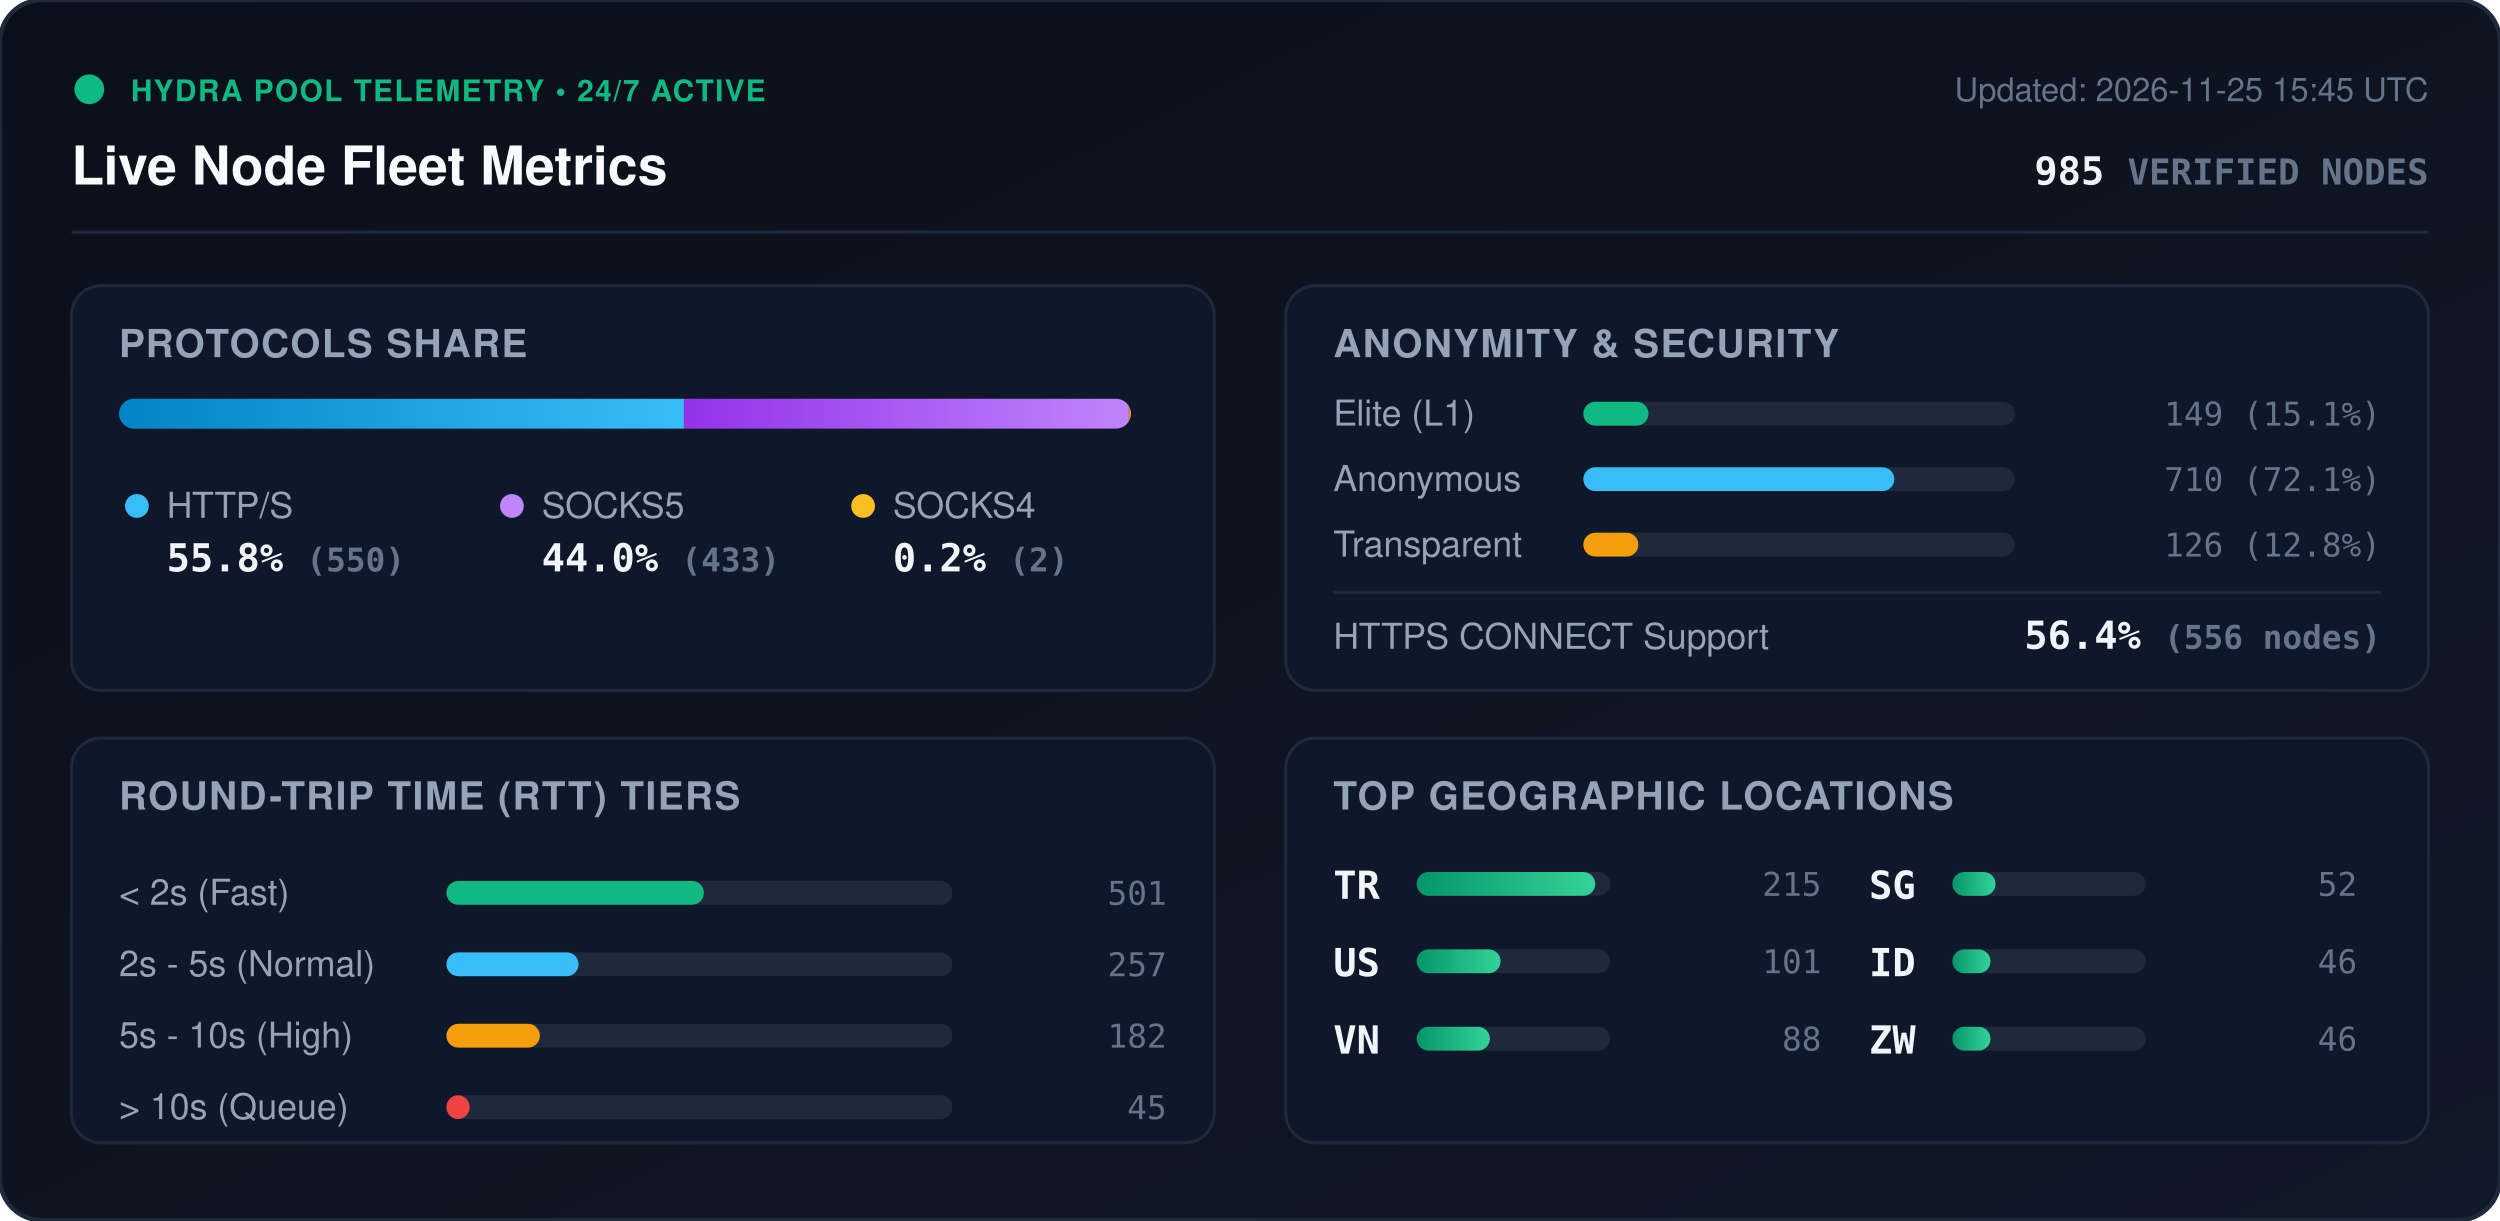
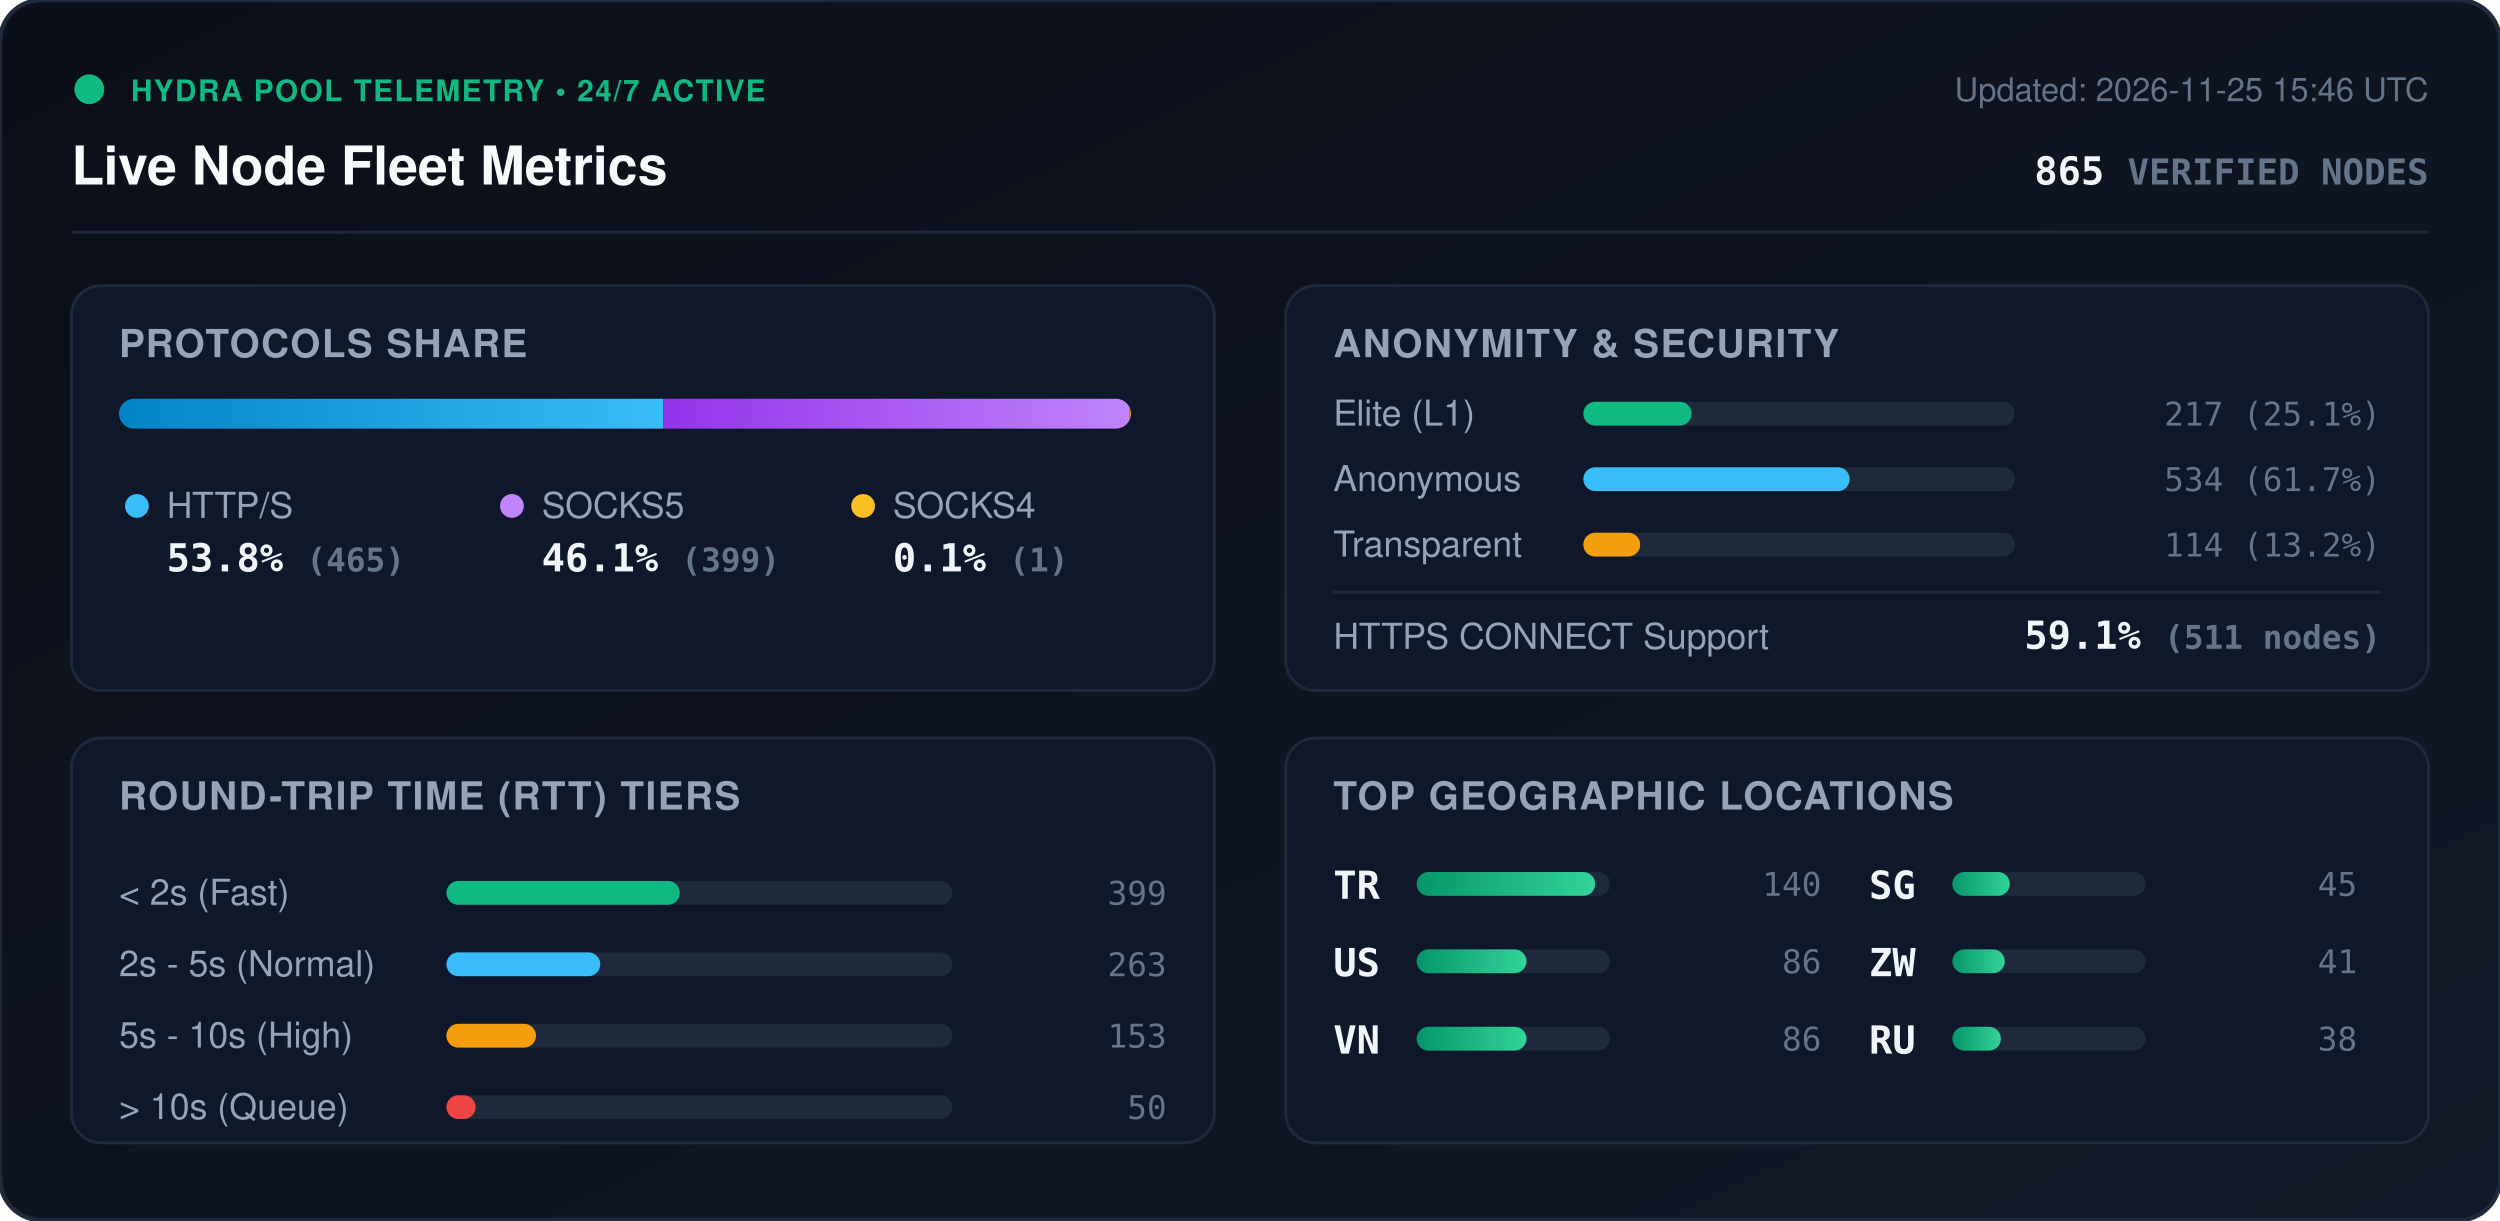
<svg xmlns="http://www.w3.org/2000/svg" viewBox="0 0 840 410" width="840" height="410" style="max-width: 100%; height: auto;">
  <defs>
    <linearGradient id="bg" x1="0%" y1="0%" x2="100%" y2="100%">
      <stop offset="0%" stop-color="#0b0f19" />
      <stop offset="100%" stop-color="#111827" />
    </linearGradient>
    <linearGradient id="bar-http" x1="0%" y1="0%" x2="100%" y2="0%">
      <stop offset="0%" stop-color="#0284c7" />
      <stop offset="100%" stop-color="#38bdf8" />
    </linearGradient>
    <linearGradient id="bar-socks5" x1="0%" y1="0%" x2="100%" y2="0%">
      <stop offset="0%" stop-color="#9333ea" />
      <stop offset="100%" stop-color="#c084fc" />
    </linearGradient>
    <linearGradient id="bar-socks4" x1="0%" y1="0%" x2="100%" y2="0%">
      <stop offset="0%" stop-color="#d97706" />
      <stop offset="100%" stop-color="#fbbf24" />
    </linearGradient>
    <linearGradient id="bar-green" x1="0%" y1="0%" x2="100%" y2="0%">
      <stop offset="0%" stop-color="#059669" />
      <stop offset="100%" stop-color="#34d399" />
    </linearGradient>
    <clipPath id="prog-track-clip">
      <rect width="340.0" height="10" rx="5" />
    </clipPath>
    <style>
      .title { font: 700 18px -apple-system, BlinkMacSystemFont, 'Segoe UI', Helvetica, Arial, sans-serif; fill: #f8fafc; }
      .sub { font: 500 11px -apple-system, BlinkMacSystemFont, 'Segoe UI', Helvetica, Arial, sans-serif; fill: #64748b; }
      .section-hdr { font: 600 13px -apple-system, BlinkMacSystemFont, 'Segoe UI', Helvetica, Arial, sans-serif; fill: #94a3b8; letter-spacing: 0.5px; }
      .metric-val { font: 700 13px -apple-system, BlinkMacSystemFont, 'Segoe UI', Helvetica, Arial, sans-serif; fill: #f1f5f9; }
      .metric-lbl { font: 500 12px -apple-system, BlinkMacSystemFont, 'Segoe UI', Helvetica, Arial, sans-serif; fill: #94a3b8; }
      .badge-txt { font: 700 10px -apple-system, BlinkMacSystemFont, 'Segoe UI', Helvetica, Arial, sans-serif; fill: #10b981; letter-spacing: 0.5px; }
      .mono { font-family: ui-monospace, SFMono-Regular, Menlo, Monaco, Consolas, monospace; }
      .pulse { animation: beacon 2s infinite ease-in-out; }
      @keyframes beacon { 0%, 100% { opacity: 1; } 50% { opacity: 0.35; } }
    </style>
  </defs>
  <rect width="840" height="410" rx="14" fill="url(#bg)" stroke="#1e293b" stroke-width="1.5" />
  <g transform="translate(24, 24)">
    <circle cx="6" cy="6" r="5" fill="#10b981" class="pulse" />
    <text x="20" y="10" class="badge-txt">HYDRA POOL TELEMETRY • 24/7 ACTIVE</text>
    <text x="0" y="38" class="title">Live Node Fleet Metrics</text>
-     <text x="792" y="10" text-anchor="end" class="sub">Updated: 2026-11-25 15:45 UTC</text>
-     <text x="792" y="38" text-anchor="end" class="metric-val mono" fill="#38bdf8">985 <tspan font-size="12" fill="#64748b">VERIFIED NODES</tspan>
+     <text x="792" y="10" text-anchor="end" class="sub">Updated: 2026-11-25 15:46 UTC</text>
+     <text x="792" y="38" text-anchor="end" class="metric-val mono" fill="#38bdf8">865 <tspan font-size="12" fill="#64748b">VERIFIED NODES</tspan>
    </text>
  </g>
  <line x1="24" y1="78" x2="816" y2="78" stroke="#1e293b" stroke-width="1" />
  <g transform="translate(24, 96)">
    <rect width="384" height="136" rx="10" fill="#0f172a" stroke="#1e293b" />
    <text x="16" y="24" class="section-hdr">PROTOCOLS SHARE</text>
    <g transform="translate(16, 38)">
      <rect width="340.0" height="10" rx="5" fill="#1e293b" />
      <g clip-path="url(#prog-track-clip)">
-         <rect x="0" width="189.8" height="10" fill="url(#bar-http)" />
-         <rect x="189.8" width="149.5" height="10" fill="url(#bar-socks5)" />
-         <rect x="339.3" width="0.7" height="10" fill="url(#bar-socks4)" />
+         <rect x="0" width="182.8" height="10" fill="url(#bar-http)" />
+         <rect x="182.8" width="156.8" height="10" fill="url(#bar-socks5)" />
+         <rect x="339.6" width="0.4" height="10" fill="url(#bar-socks4)" />
      </g>
    </g>
    <g transform="translate(16, 68)">
      <circle cx="6" cy="6" r="4" fill="#38bdf8" />
      <text x="16" y="10" class="metric-lbl">HTTP/S</text>
-       <text x="16" y="28" class="metric-val mono">55.8% <tspan font-size="11" fill="#64748b">(550)</tspan>
+       <text x="16" y="28" class="metric-val mono">53.8% <tspan font-size="11" fill="#64748b">(465)</tspan>
      </text>
      <circle cx="132" cy="6" r="4" fill="#c084fc" />
      <text x="142" y="10" class="metric-lbl">SOCKS5</text>
-       <text x="142" y="28" class="metric-val mono">44.0% <tspan font-size="11" fill="#64748b">(433)</tspan>
+       <text x="142" y="28" class="metric-val mono">46.1% <tspan font-size="11" fill="#64748b">(399)</tspan>
      </text>
      <circle cx="250" cy="6" r="4" fill="#fbbf24" />
      <text x="260" y="10" class="metric-lbl">SOCKS4</text>
-       <text x="260" y="28" class="metric-val mono">0.2% <tspan font-size="11" fill="#64748b">(2)</tspan>
+       <text x="260" y="28" class="metric-val mono">0.1% <tspan font-size="11" fill="#64748b">(1)</tspan>
      </text>
    </g>
  </g>
  <g transform="translate(432, 96)">
    <rect width="384" height="136" rx="10" fill="#0f172a" stroke="#1e293b" />
    <text x="16" y="24" class="section-hdr">ANONYMITY &amp; SECURITY</text>
    <text x="16" y="47" class="metric-lbl">Elite (L1)</text>
    <rect x="100" y="39" width="145.0" height="8" rx="4" fill="#1e293b" />
-     <rect x="100" y="39" width="21.9" height="8" rx="4" fill="#10b981" />
-     <text x="368" y="47" text-anchor="end" class="mono sub" fill="#e2e8f0">149 (15.1%)</text>
+     <rect x="100" y="39" width="36.4" height="8" rx="4" fill="#10b981" />
+     <text x="368" y="47" text-anchor="end" class="mono sub" fill="#e2e8f0">217 (25.1%)</text>
    <text x="16" y="69" class="metric-lbl">Anonymous</text>
    <rect x="100" y="61" width="145.0" height="8" rx="4" fill="#1e293b" />
-     <rect x="100" y="61" width="104.5" height="8" rx="4" fill="#38bdf8" />
-     <text x="368" y="69" text-anchor="end" class="mono sub" fill="#e2e8f0">710 (72.1%)</text>
+     <rect x="100" y="61" width="89.5" height="8" rx="4" fill="#38bdf8" />
+     <text x="368" y="69" text-anchor="end" class="mono sub" fill="#e2e8f0">534 (61.7%)</text>
    <text x="16" y="91" class="metric-lbl">Transparent</text>
    <rect x="100" y="83" width="145.0" height="8" rx="4" fill="#1e293b" />
-     <rect x="100" y="83" width="18.5" height="8" rx="4" fill="#f59e0b" />
-     <text x="368" y="91" text-anchor="end" class="mono sub" fill="#e2e8f0">126 (12.8%)</text>
+     <rect x="100" y="83" width="19.1" height="8" rx="4" fill="#f59e0b" />
+     <text x="368" y="91" text-anchor="end" class="mono sub" fill="#e2e8f0">114 (13.2%)</text>
    <line x1="16" y1="103" x2="368" y2="103" stroke="#1e293b" stroke-width="1" />
    <text x="16" y="122" class="metric-lbl">HTTPS CONNECT Support</text>
-     <text x="368" y="122" text-anchor="end" class="metric-val mono" fill="#34d399">56.4% <tspan font-size="11" fill="#64748b">(556 nodes)</tspan>
+     <text x="368" y="122" text-anchor="end" class="metric-val mono" fill="#34d399">59.1% <tspan font-size="11" fill="#64748b">(511 nodes)</tspan>
    </text>
  </g>
  <g transform="translate(24, 248)">
    <rect width="384" height="136" rx="10" fill="#0f172a" stroke="#1e293b" />
    <text x="16" y="24" class="section-hdr">ROUND-TRIP TIME (RTT) TIERS</text>
    <g transform="translate(16, 42)">
      <text x="0" y="14" class="metric-lbl">&lt; 2s (Fast)</text>
      <rect x="110" y="6" width="170" height="8" rx="4" fill="#1e293b" />
-       <rect x="110" y="6" width="86.5" height="8" rx="4" fill="#10b981" />
-       <text x="352" y="14" text-anchor="end" class="mono sub">501</text>
+       <rect x="110" y="6" width="78.4" height="8" rx="4" fill="#10b981" />
+       <text x="352" y="14" text-anchor="end" class="mono sub">399</text>
      <text x="0" y="38" class="metric-lbl">2s - 5s (Normal)</text>
      <rect x="110" y="30" width="170" height="8" rx="4" fill="#1e293b" />
-       <rect x="110" y="30" width="44.4" height="8" rx="4" fill="#38bdf8" />
-       <text x="352" y="38" text-anchor="end" class="mono sub">257</text>
+       <rect x="110" y="30" width="51.7" height="8" rx="4" fill="#38bdf8" />
+       <text x="352" y="38" text-anchor="end" class="mono sub">263</text>
      <text x="0" y="62" class="metric-lbl">5s - 10s (High)</text>
      <rect x="110" y="54" width="170" height="8" rx="4" fill="#1e293b" />
-       <rect x="110" y="54" width="31.4" height="8" rx="4" fill="#f59e0b" />
-       <text x="352" y="62" text-anchor="end" class="mono sub">182</text>
+       <rect x="110" y="54" width="30.1" height="8" rx="4" fill="#f59e0b" />
+       <text x="352" y="62" text-anchor="end" class="mono sub">153</text>
      <text x="0" y="86" class="metric-lbl">&gt; 10s (Queue)</text>
      <rect x="110" y="78" width="170" height="8" rx="4" fill="#1e293b" />
-       <rect x="110" y="78" width="7.8" height="8" rx="4" fill="#ef4444" />
-       <text x="352" y="86" text-anchor="end" class="mono sub">45</text>
+       <rect x="110" y="78" width="9.8" height="8" rx="4" fill="#ef4444" />
+       <text x="352" y="86" text-anchor="end" class="mono sub">50</text>
    </g>
  </g>
  <g transform="translate(432, 248)">
    <rect width="384" height="136" rx="10" fill="#0f172a" stroke="#1e293b" />
    <text x="16" y="24" class="section-hdr">TOP GEOGRAPHIC LOCATIONS</text>
    <g transform="translate(16, 42)">
      <g transform="translate(0, 0)">
        <text x="0" y="12" class="mono metric-val" font-size="12">TR</text>
        <rect x="28" y="3" width="65" height="8" rx="4" fill="#1e293b" />
        <rect x="28" y="3" width="60.0" height="8" rx="4" fill="url(#bar-green)" />
-         <text x="164" y="11" text-anchor="end" class="mono sub">215</text>
+         <text x="164" y="11" text-anchor="end" class="mono sub">140</text>
      </g>
      <g transform="translate(0, 26)">
        <text x="0" y="12" class="mono metric-val" font-size="12">US</text>
        <rect x="28" y="3" width="65" height="8" rx="4" fill="#1e293b" />
-         <rect x="28" y="3" width="28.2" height="8" rx="4" fill="url(#bar-green)" />
-         <text x="164" y="11" text-anchor="end" class="mono sub">101</text>
+         <rect x="28" y="3" width="36.9" height="8" rx="4" fill="url(#bar-green)" />
+         <text x="164" y="11" text-anchor="end" class="mono sub">86</text>
      </g>
      <g transform="translate(0, 52)">
        <text x="0" y="12" class="mono metric-val" font-size="12">VN</text>
        <rect x="28" y="3" width="65" height="8" rx="4" fill="#1e293b" />
-         <rect x="28" y="3" width="24.6" height="8" rx="4" fill="url(#bar-green)" />
-         <text x="164" y="11" text-anchor="end" class="mono sub">88</text>
+         <rect x="28" y="3" width="36.9" height="8" rx="4" fill="url(#bar-green)" />
+         <text x="164" y="11" text-anchor="end" class="mono sub">86</text>
      </g>
      <g transform="translate(180, 0)">
        <text x="0" y="12" class="mono metric-val" font-size="12">SG</text>
        <rect x="28" y="3" width="65" height="8" rx="4" fill="#1e293b" />
-         <rect x="28" y="3" width="14.5" height="8" rx="4" fill="url(#bar-green)" />
-         <text x="164" y="11" text-anchor="end" class="mono sub">52</text>
+         <rect x="28" y="3" width="19.3" height="8" rx="4" fill="url(#bar-green)" />
+         <text x="164" y="11" text-anchor="end" class="mono sub">45</text>
      </g>
      <g transform="translate(180, 26)">
-         <text x="0" y="12" class="mono metric-val" font-size="12">ID</text>
+         <text x="0" y="12" class="mono metric-val" font-size="12">ZW</text>
        <rect x="28" y="3" width="65" height="8" rx="4" fill="#1e293b" />
-         <rect x="28" y="3" width="12.8" height="8" rx="4" fill="url(#bar-green)" />
-         <text x="164" y="11" text-anchor="end" class="mono sub">46</text>
+         <rect x="28" y="3" width="17.6" height="8" rx="4" fill="url(#bar-green)" />
+         <text x="164" y="11" text-anchor="end" class="mono sub">41</text>
      </g>
      <g transform="translate(180, 52)">
-         <text x="0" y="12" class="mono metric-val" font-size="12">ZW</text>
+         <text x="0" y="12" class="mono metric-val" font-size="12">RU</text>
        <rect x="28" y="3" width="65" height="8" rx="4" fill="#1e293b" />
-         <rect x="28" y="3" width="12.8" height="8" rx="4" fill="url(#bar-green)" />
-         <text x="164" y="11" text-anchor="end" class="mono sub">46</text>
+         <rect x="28" y="3" width="16.3" height="8" rx="4" fill="url(#bar-green)" />
+         <text x="164" y="11" text-anchor="end" class="mono sub">38</text>
      </g>
    </g>
  </g>
</svg>
